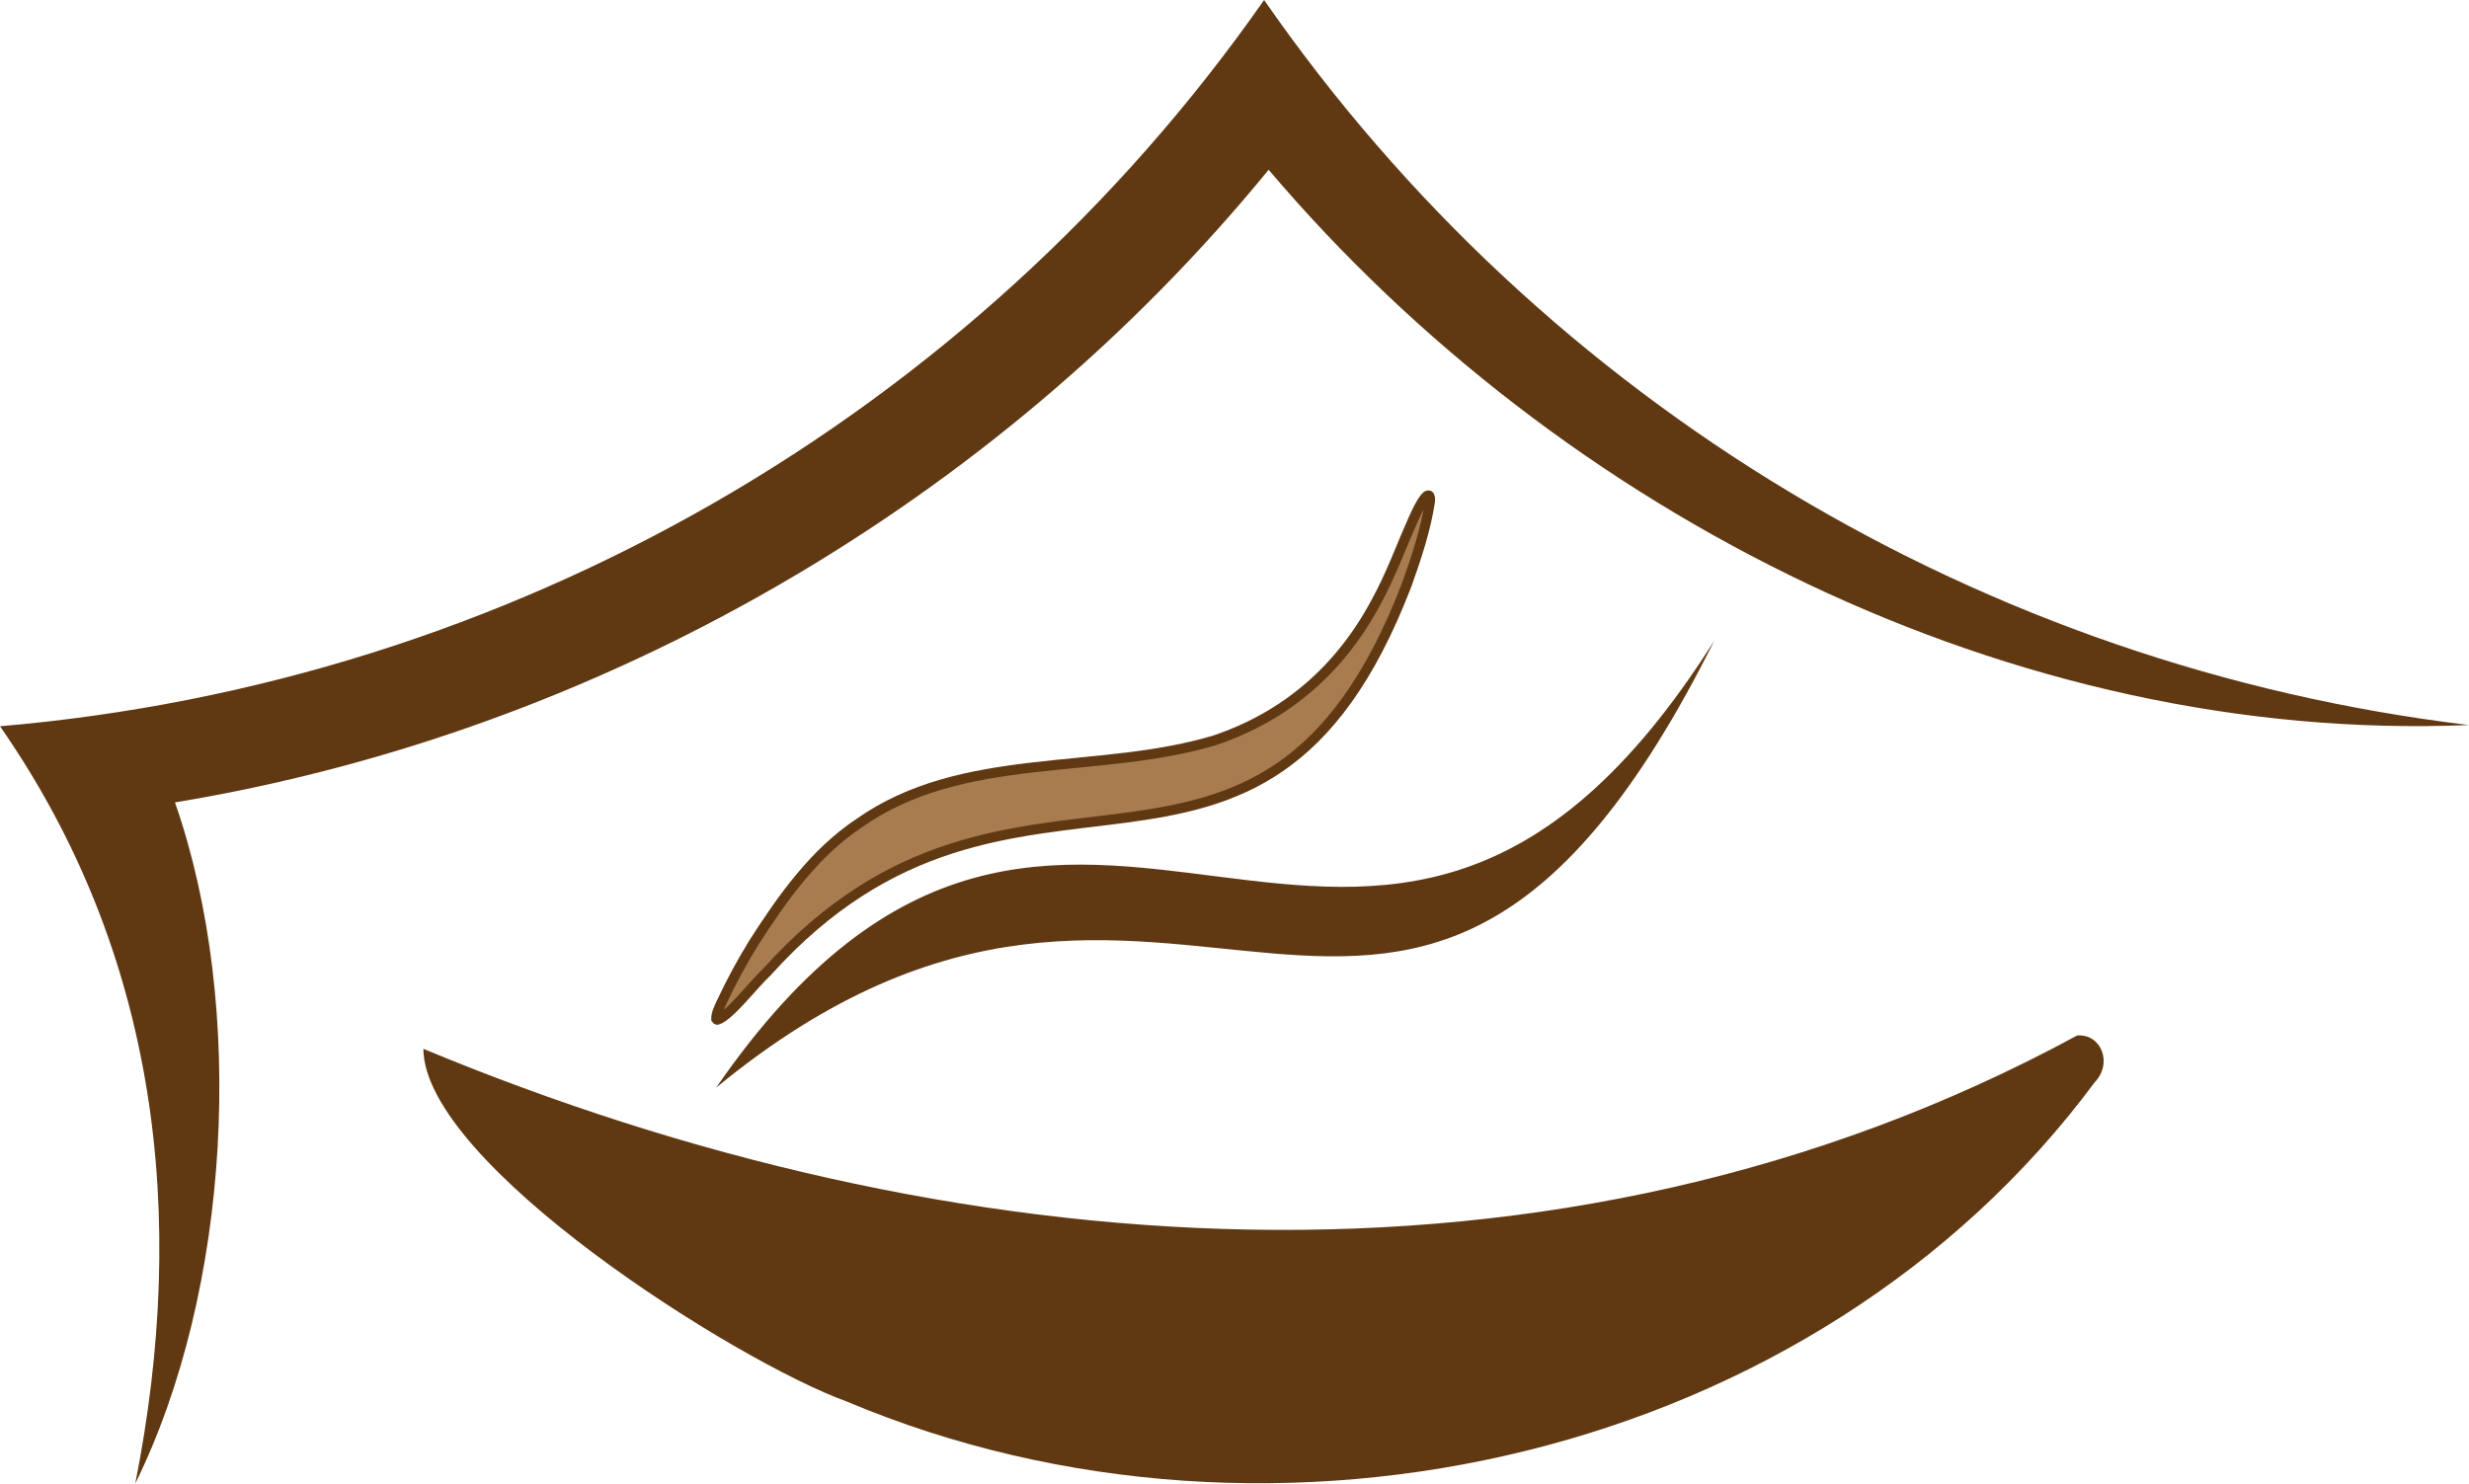
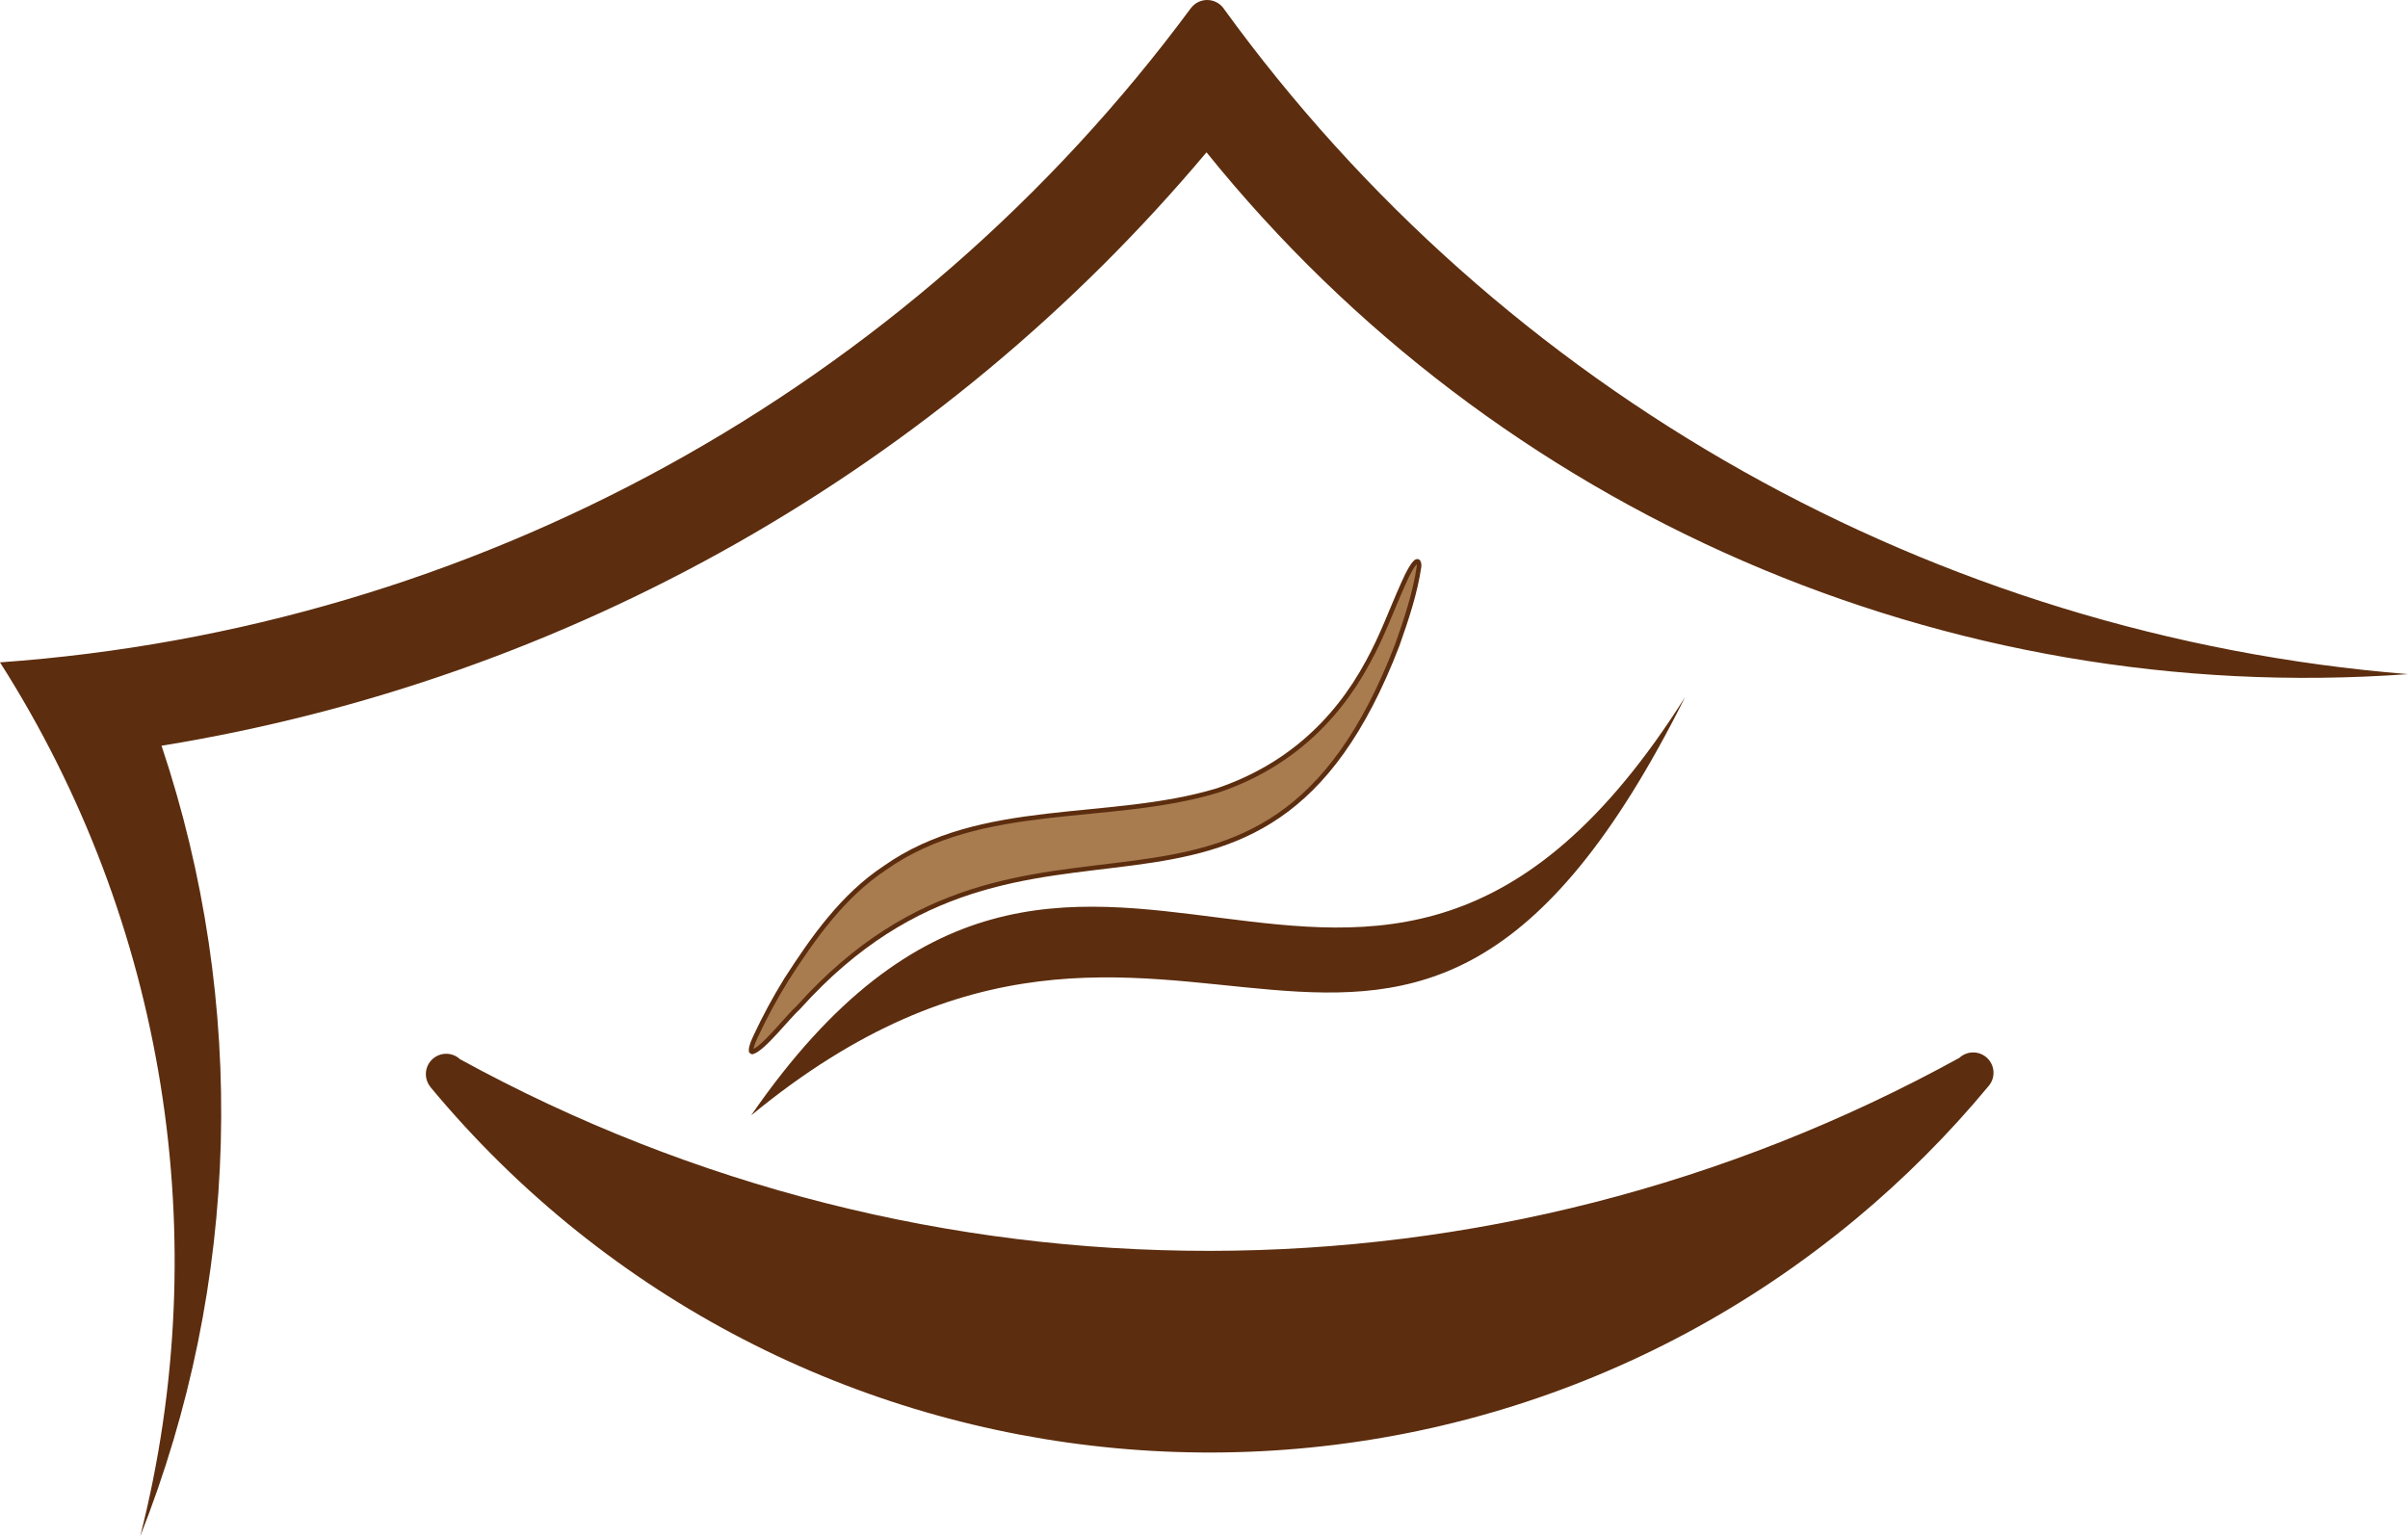
- <svg xmlns="http://www.w3.org/2000/svg" id="Layer_2" data-name="Layer 2" viewBox="0 0 185.1 111.24">
+ <svg xmlns="http://www.w3.org/2000/svg" id="Layer_2" data-name="Layer 2" viewBox="0 0 392.78 250.63">
  <g id="Layer_1-2" data-name="Layer 1">
    <g>
-       <g>
-         <path d="M63.51,105.11c-8.45-3.06-31.71-17.84-31.77-26.46,39.01,16.23,84.82,20.25,123.98-1,1.79-.15,2.71,2.06,1.31,3.52-20.93,28.21-61.45,37.44-93.52,23.94Z" fill="#603913" />
-         <path d="M13.12,60.18c5.36,15.34,4.15,36.61-2.98,51.07,3.99-20.09,1.7-39.76-10.14-56.79C38.18,51.21,72.96,31.2,94.77,0c21.04,30.34,54.05,50.02,90.33,54.37-34.18,1.41-68.02-15.74-89.99-41.64-20.54,25.12-50.21,42.19-81.99,47.44Z" fill="#603913" />
-         <path d="M53.69,81.56c26.52-38.45,48.99,7.43,74.83-33.52-23.11,46.3-40.29,5.07-74.83,33.52Z" fill="#603913" />
+       <path d="M70.23,177.35c-1.06-1.28-1.01-3.15.12-4.37,1.24-1.34,3.34-1.43,4.68-.18,76.19,41.77,168.46,41.69,244.57-.22,1.22-1.13,3.09-1.18,4.37-.12,1.41,1.17,1.61,3.26.44,4.67-6.54,7.9-13.8,15.17-21.69,21.73-70.14,58.27-174.23,48.64-232.5-21.5Z" fill="#5c2d0e" />
+       <g id="HATCH">
+         <path d="M199.59,1.37c-1.07-1.48-3.15-1.81-4.63-.74-.27.2-.52.44-.72.71C148.2,63.59,77.23,102.58,0,108.06c26.97,42.33,35.25,93.93,22.87,142.57,16.33-41.23,17.56-86.91,3.48-128.97,66.58-10.81,127.07-45.16,170.45-96.81,47.41,58.8,120.65,90.61,195.98,85.13-77.17-6.23-147.76-45.91-193.19-108.6Z" fill="#5c2d0e" fill-rule="evenodd" />
      </g>
-       <path d="M53.7,76.39c-.02-.35.2-.79.36-1.15.73-1.56,1.55-3.09,2.46-4.56,2.15-3.35,4.54-6.73,7.9-8.96,7.73-5.46,17.95-3.58,26.66-6.21,5.36-1.81,9.38-5.33,12.05-10.3,1.15-2.08,1.88-4.16,2.83-6.28.35-.82.86-1.75,1.1-1.78.03,0,.05,0,.07.01,0-.02.07.09.06.1.02.1.03.18.02.3-.31,2.12-1.02,4.25-1.75,6.29-10.95,28.55-29.39,8.38-47.95,29.02-.99.91-2.83,3.34-3.73,3.6-.04,0-.06-.02-.08-.05v-.03Z" fill="#a97c50" stroke="#603913" stroke-miterlimit="10" stroke-width=".75" />
+       <path d="M122.52,181.97c53.99-78.28,99.74,15.13,152.34-68.24-47.05,94.26-82.03,10.31-152.34,68.24Z" fill="#5c2d0e" />
+       <path d="M122.52,171.45c-.04-.71.4-1.61.72-2.33,1.48-3.18,3.16-6.3,5-9.27,4.39-6.83,9.23-13.7,16.08-18.24,15.74-11.12,36.55-7.28,54.28-12.65,10.91-3.68,19.1-10.85,24.54-20.97,2.33-4.23,3.83-8.47,5.77-12.79.72-1.66,1.75-3.57,2.24-3.62.05,0,.1,0,.14.03,0-.03.14.18.13.19.05.2.06.36.05.61-.63,4.31-2.08,8.65-3.55,12.8-22.29,58.12-59.84,17.06-97.62,59.07-2.02,1.86-5.76,6.8-7.59,7.34-.07,0-.13-.05-.16-.11l-.02-.05Z" fill="#a97c50" stroke="#5c2d0e" stroke-miterlimit="10" stroke-width=".75" />
    </g>
  </g>
</svg>
